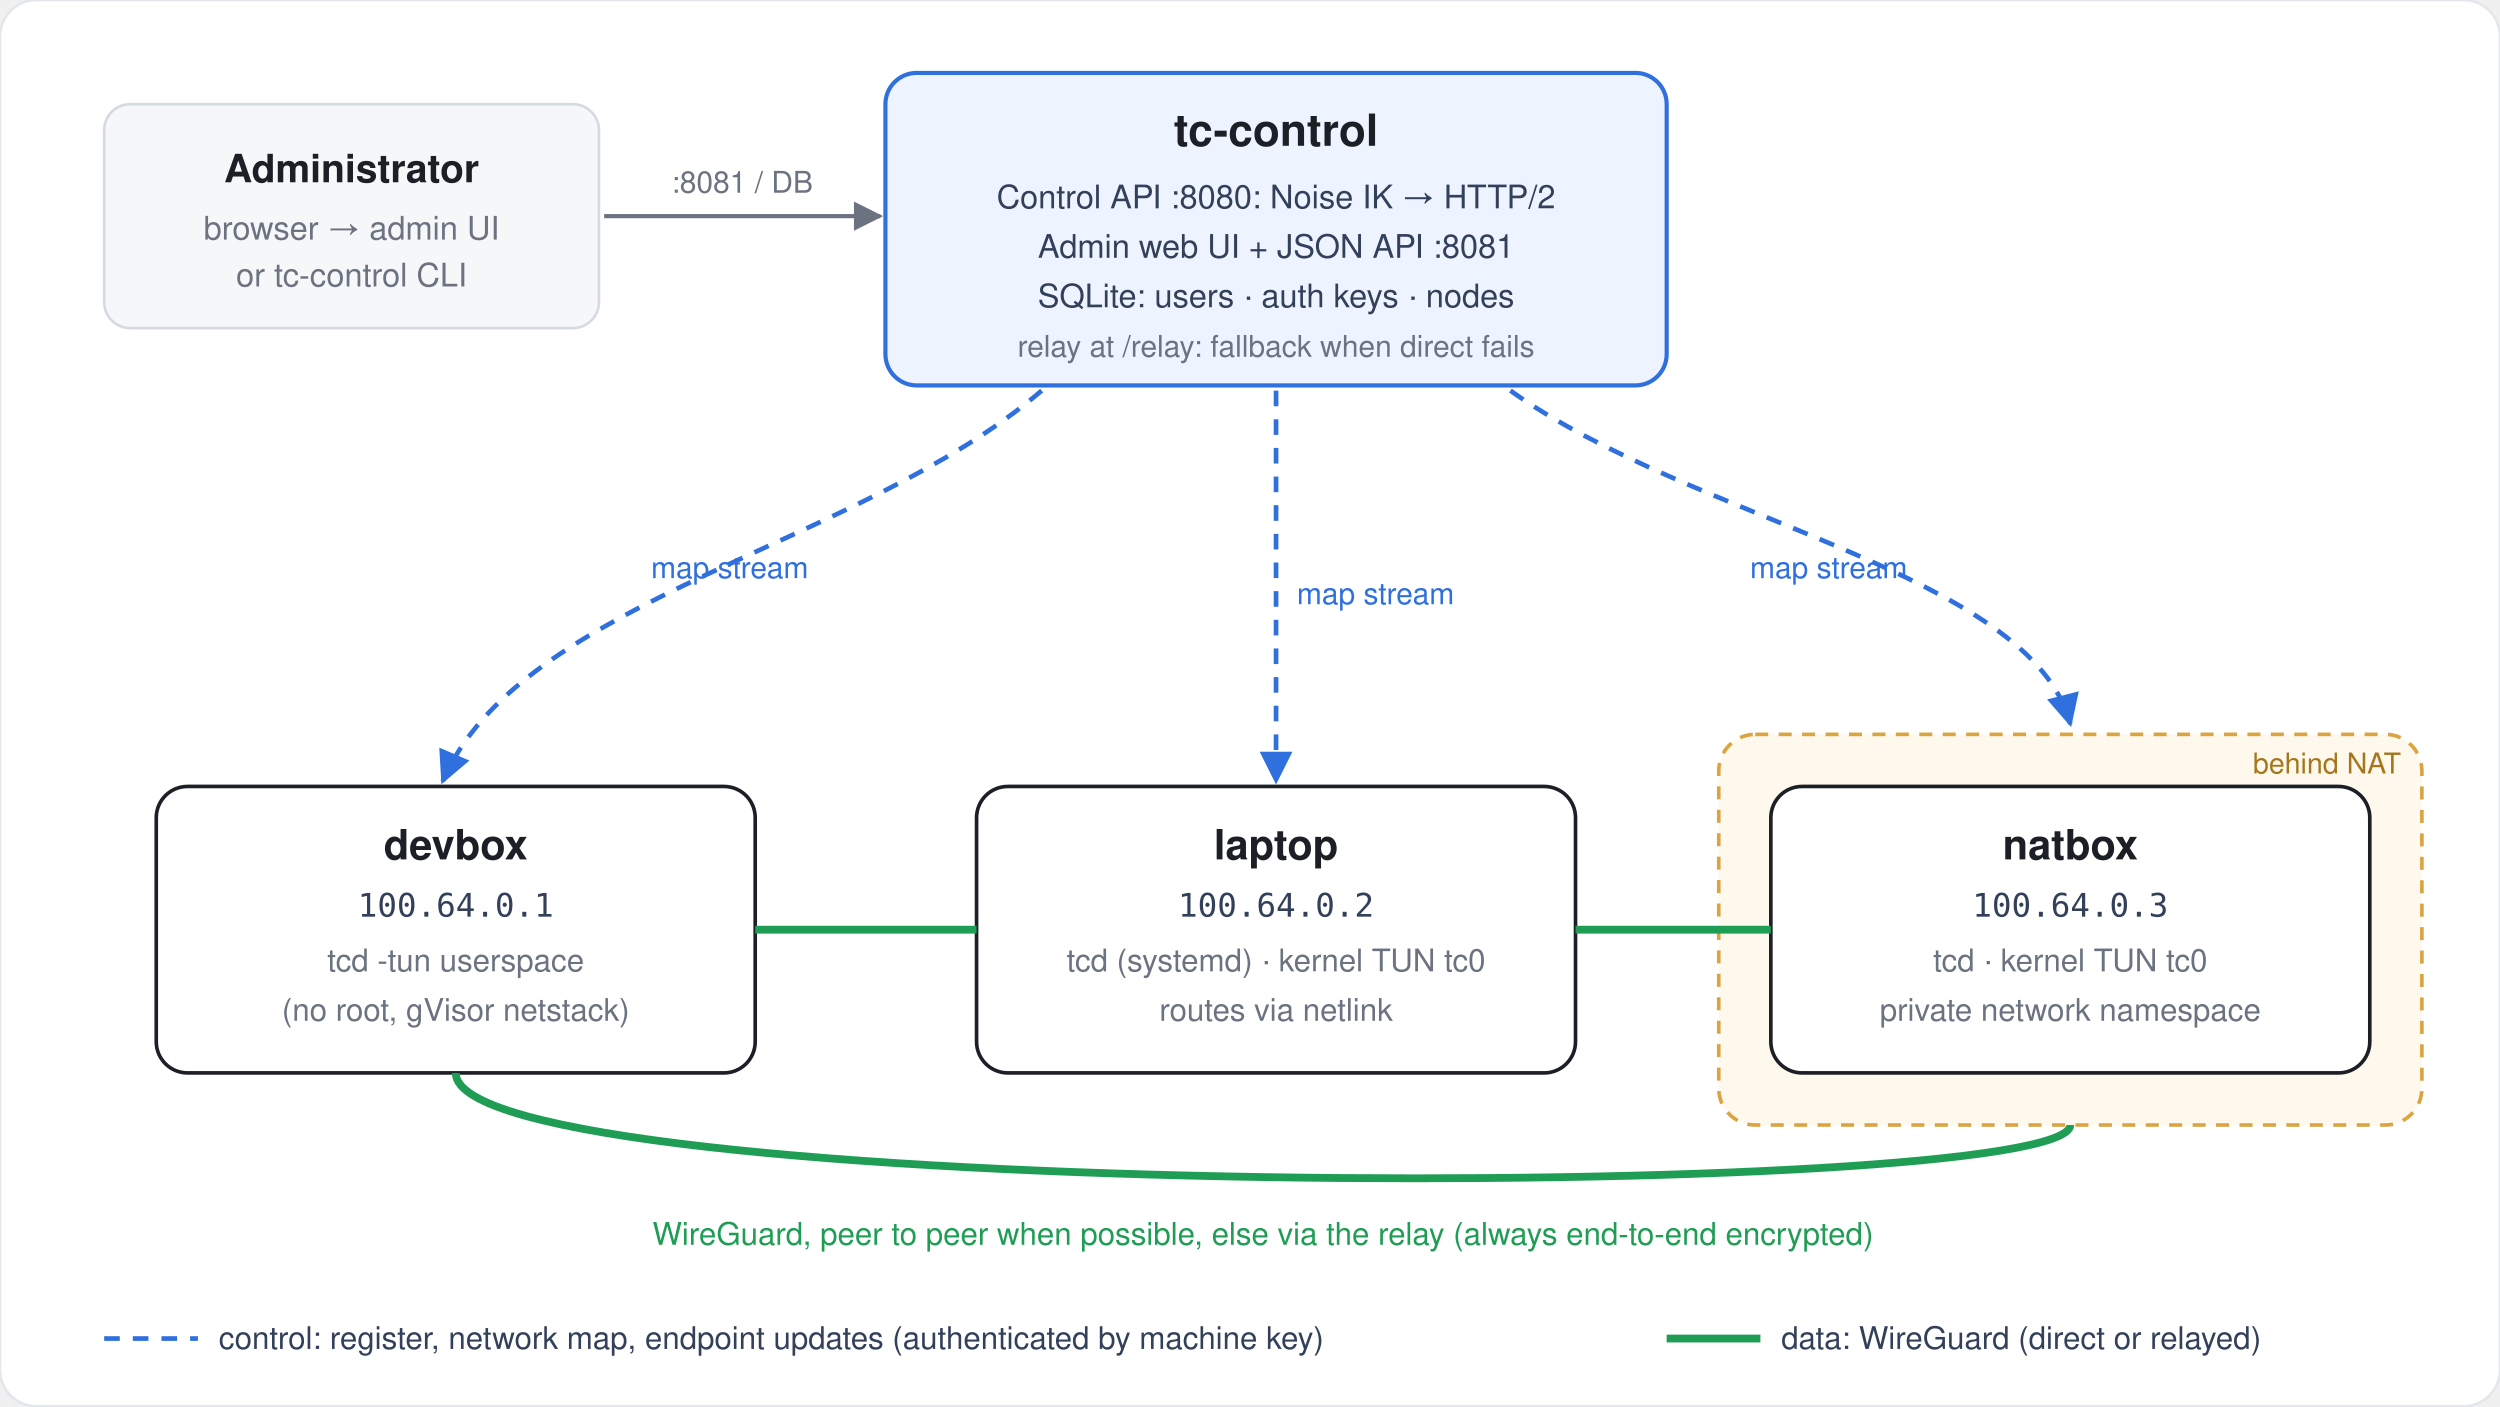
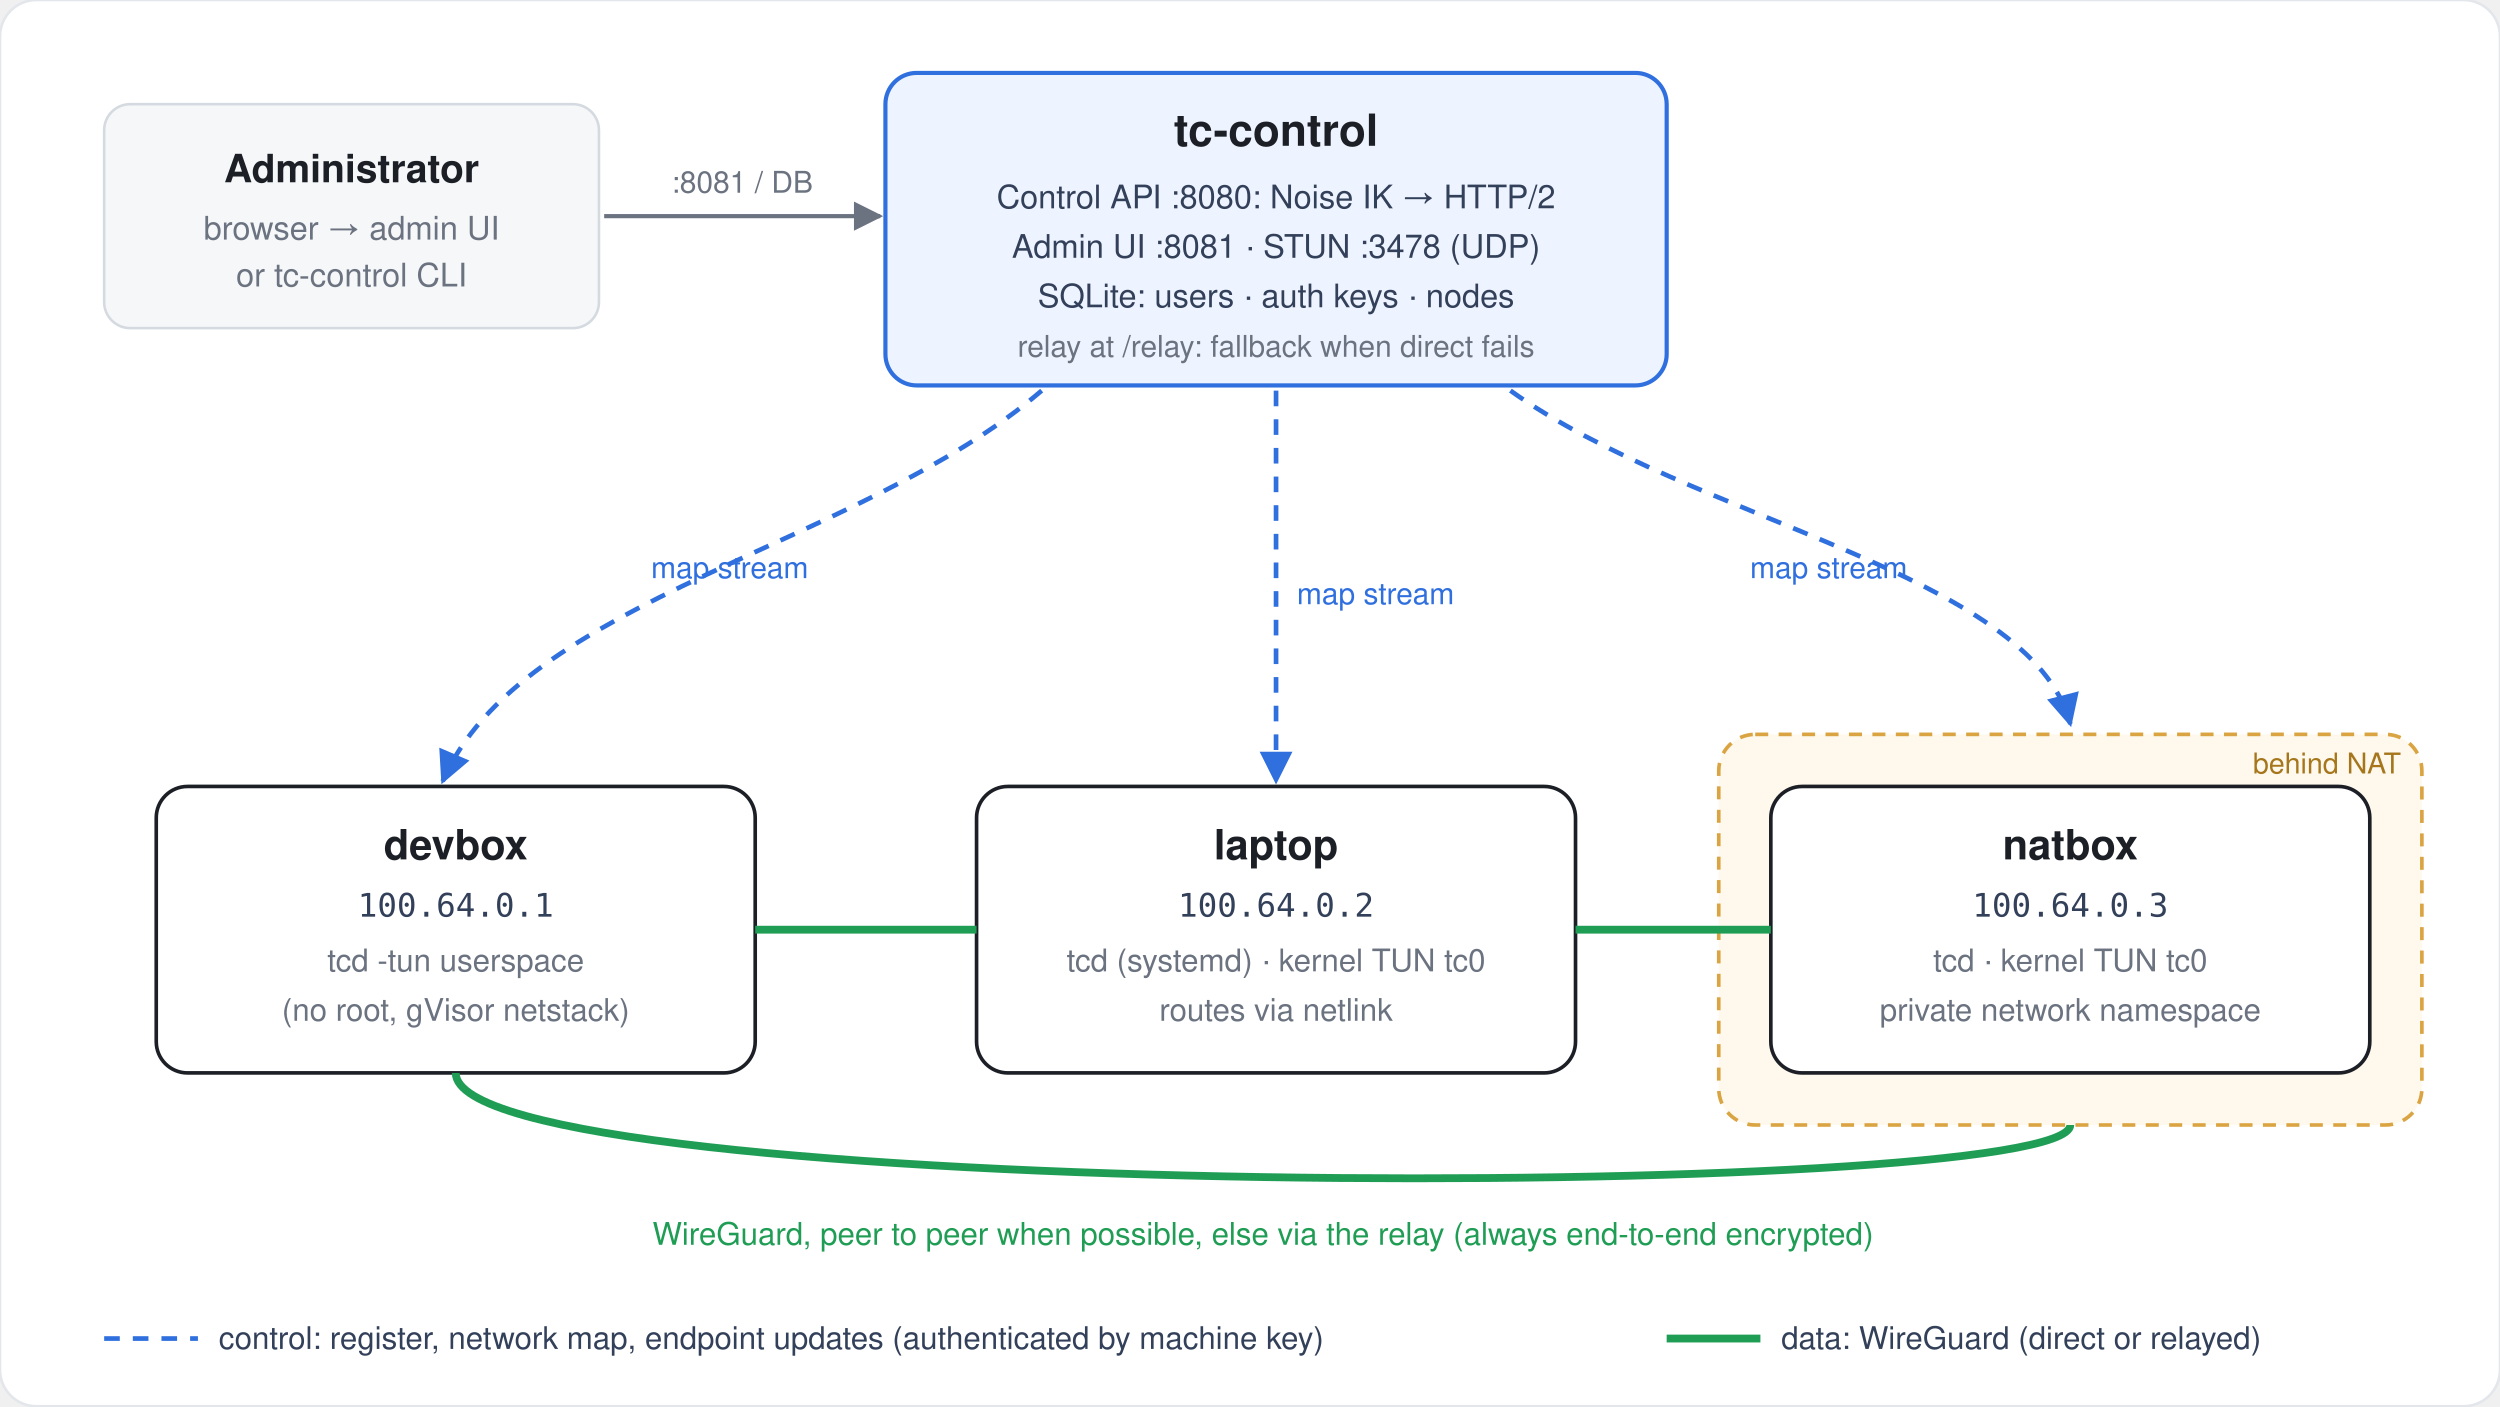
<svg xmlns="http://www.w3.org/2000/svg" viewBox="0 0 960 540" width="960" height="540" font-family="system-ui, -apple-system, 'Segoe UI', Helvetica, Arial, sans-serif">
  <defs>
    <marker id="arrow" viewBox="0 0 10 10" refX="9" refY="5" markerWidth="7" markerHeight="7" orient="auto-start-reverse">
      <path d="M0,0 L10,5 L0,10 z" fill="#2f6fde" />
    </marker>
    <marker id="arrowg" viewBox="0 0 10 10" refX="9" refY="5" markerWidth="7" markerHeight="7" orient="auto-start-reverse">
      <path d="M0,0 L10,5 L0,10 z" fill="#6b7280" />
    </marker>
  </defs>
  <rect width="960" height="540" rx="14" fill="#ffffff" stroke="#e3e6ea" />
  <rect x="40" y="40" width="190" height="86" rx="10" fill="#f6f7f9" stroke="#d5dae1" />
  <text x="135" y="70" text-anchor="middle" font-size="15" font-weight="600" fill="#1c2026">Administrator</text>
  <text x="135" y="92" text-anchor="middle" font-size="12.5" fill="#6b7280">browser → admin UI</text>
  <text x="135" y="110" text-anchor="middle" font-size="12.5" fill="#6b7280">or tc-control CLI</text>
  <line x1="232" y1="83" x2="338" y2="83" stroke="#6b7280" stroke-width="1.6" marker-end="url(#arrowg)" />
  <text x="285" y="74" text-anchor="middle" font-size="11.5" fill="#6b7280">:8081 / DB</text>
  <rect x="340" y="28" width="300" height="120" rx="12" fill="#eef4ff" stroke="#2f6fde" stroke-width="1.6" />
  <text x="490" y="56" text-anchor="middle" font-size="17" font-weight="700" fill="#1c2026">tc-control</text>
  <text x="490" y="80" text-anchor="middle" font-size="12.5" fill="#33405a">Control API :8080: Noise IK → HTTP/2</text>
-   <text x="490" y="99" text-anchor="middle" font-size="12.5" fill="#33405a">Admin web UI + JSON API :8081</text>
+   <text x="490" y="99" text-anchor="middle" font-size="12.5" fill="#33405a">Admin UI :8081 · STUN :3478 (UDP)</text>
  <text x="490" y="118" text-anchor="middle" font-size="12.5" fill="#33405a">SQLite: users · auth keys · nodes</text>
  <text x="490" y="137" text-anchor="middle" font-size="11.5" fill="#6b7280">relay at /relay: fallback when direct fails</text>
  <path d="M400,150 C330,210 200,230 170,300" fill="none" stroke="#2f6fde" stroke-width="1.8" stroke-dasharray="6 5" marker-end="url(#arrow)" />
  <path d="M490,150 L490,300" fill="none" stroke="#2f6fde" stroke-width="1.8" stroke-dasharray="6 5" marker-end="url(#arrow)" />
  <path d="M580,150 C650,200 780,220 795,278" fill="none" stroke="#2f6fde" stroke-width="1.8" stroke-dasharray="6 5" marker-end="url(#arrow)" />
  <text x="250" y="222" font-size="11.5" fill="#2f6fde">map stream</text>
  <text x="498" y="232" font-size="11.5" fill="#2f6fde">map stream</text>
  <text x="672" y="222" font-size="11.5" fill="#2f6fde">map stream</text>
  <rect x="60" y="302" width="230" height="110" rx="12" fill="#ffffff" stroke="#1c2026" stroke-width="1.4" />
  <text x="175" y="330" text-anchor="middle" font-size="16" font-weight="700" fill="#1c2026">devbox</text>
  <text x="175" y="352" text-anchor="middle" font-size="12.5" fill="#33405a" font-family="ui-monospace, 'DejaVu Sans Mono', monospace">100.64.0.1</text>
  <text x="175" y="373" text-anchor="middle" font-size="12" fill="#6b7280">tcd -tun userspace</text>
  <text x="175" y="392" text-anchor="middle" font-size="12" fill="#6b7280">(no root, gVisor netstack)</text>
  <rect x="375" y="302" width="230" height="110" rx="12" fill="#ffffff" stroke="#1c2026" stroke-width="1.4" />
  <text x="490" y="330" text-anchor="middle" font-size="16" font-weight="700" fill="#1c2026">laptop</text>
  <text x="490" y="352" text-anchor="middle" font-size="12.5" fill="#33405a" font-family="ui-monospace, 'DejaVu Sans Mono', monospace">100.64.0.2</text>
  <text x="490" y="373" text-anchor="middle" font-size="12" fill="#6b7280">tcd (systemd) · kernel TUN tc0</text>
  <text x="490" y="392" text-anchor="middle" font-size="12" fill="#6b7280">routes via netlink</text>
  <rect x="660" y="282" width="270" height="150" rx="14" fill="#fff8ec" stroke="#d9a441" stroke-width="1.4" stroke-dasharray="5 4" />
  <text x="922" y="297" text-anchor="end" font-size="11" fill="#a5761b">behind NAT</text>
  <rect x="680" y="302" width="230" height="110" rx="12" fill="#ffffff" stroke="#1c2026" stroke-width="1.4" />
  <text x="795" y="330" text-anchor="middle" font-size="16" font-weight="700" fill="#1c2026">natbox</text>
  <text x="795" y="352" text-anchor="middle" font-size="12.5" fill="#33405a" font-family="ui-monospace, 'DejaVu Sans Mono', monospace">100.64.0.3</text>
  <text x="795" y="373" text-anchor="middle" font-size="12" fill="#6b7280">tcd · kernel TUN tc0</text>
  <text x="795" y="392" text-anchor="middle" font-size="12" fill="#6b7280">private network namespace</text>
  <line x1="290" y1="357" x2="375" y2="357" stroke="#1f9d55" stroke-width="3" />
  <line x1="605" y1="357" x2="680" y2="357" stroke="#1f9d55" stroke-width="3" />
  <path d="M175,412 C175,462 795,462 795,432" fill="none" stroke="#1f9d55" stroke-width="3" />
  <text x="485" y="478" text-anchor="middle" font-size="12" fill="#1f9d55">WireGuard, peer to peer when possible, else via the relay (always end-to-end encrypted)</text>
  <line x1="40" y1="514" x2="76" y2="514" stroke="#2f6fde" stroke-width="1.8" stroke-dasharray="6 5" />
  <text x="84" y="518" font-size="12" fill="#33405a">control: register, network map, endpoint updates (authenticated by machine key)</text>
  <line x1="640" y1="514" x2="676" y2="514" stroke="#1f9d55" stroke-width="3" />
  <text x="684" y="518" font-size="12" fill="#33405a">data: WireGuard (direct or relayed)</text>
</svg>
